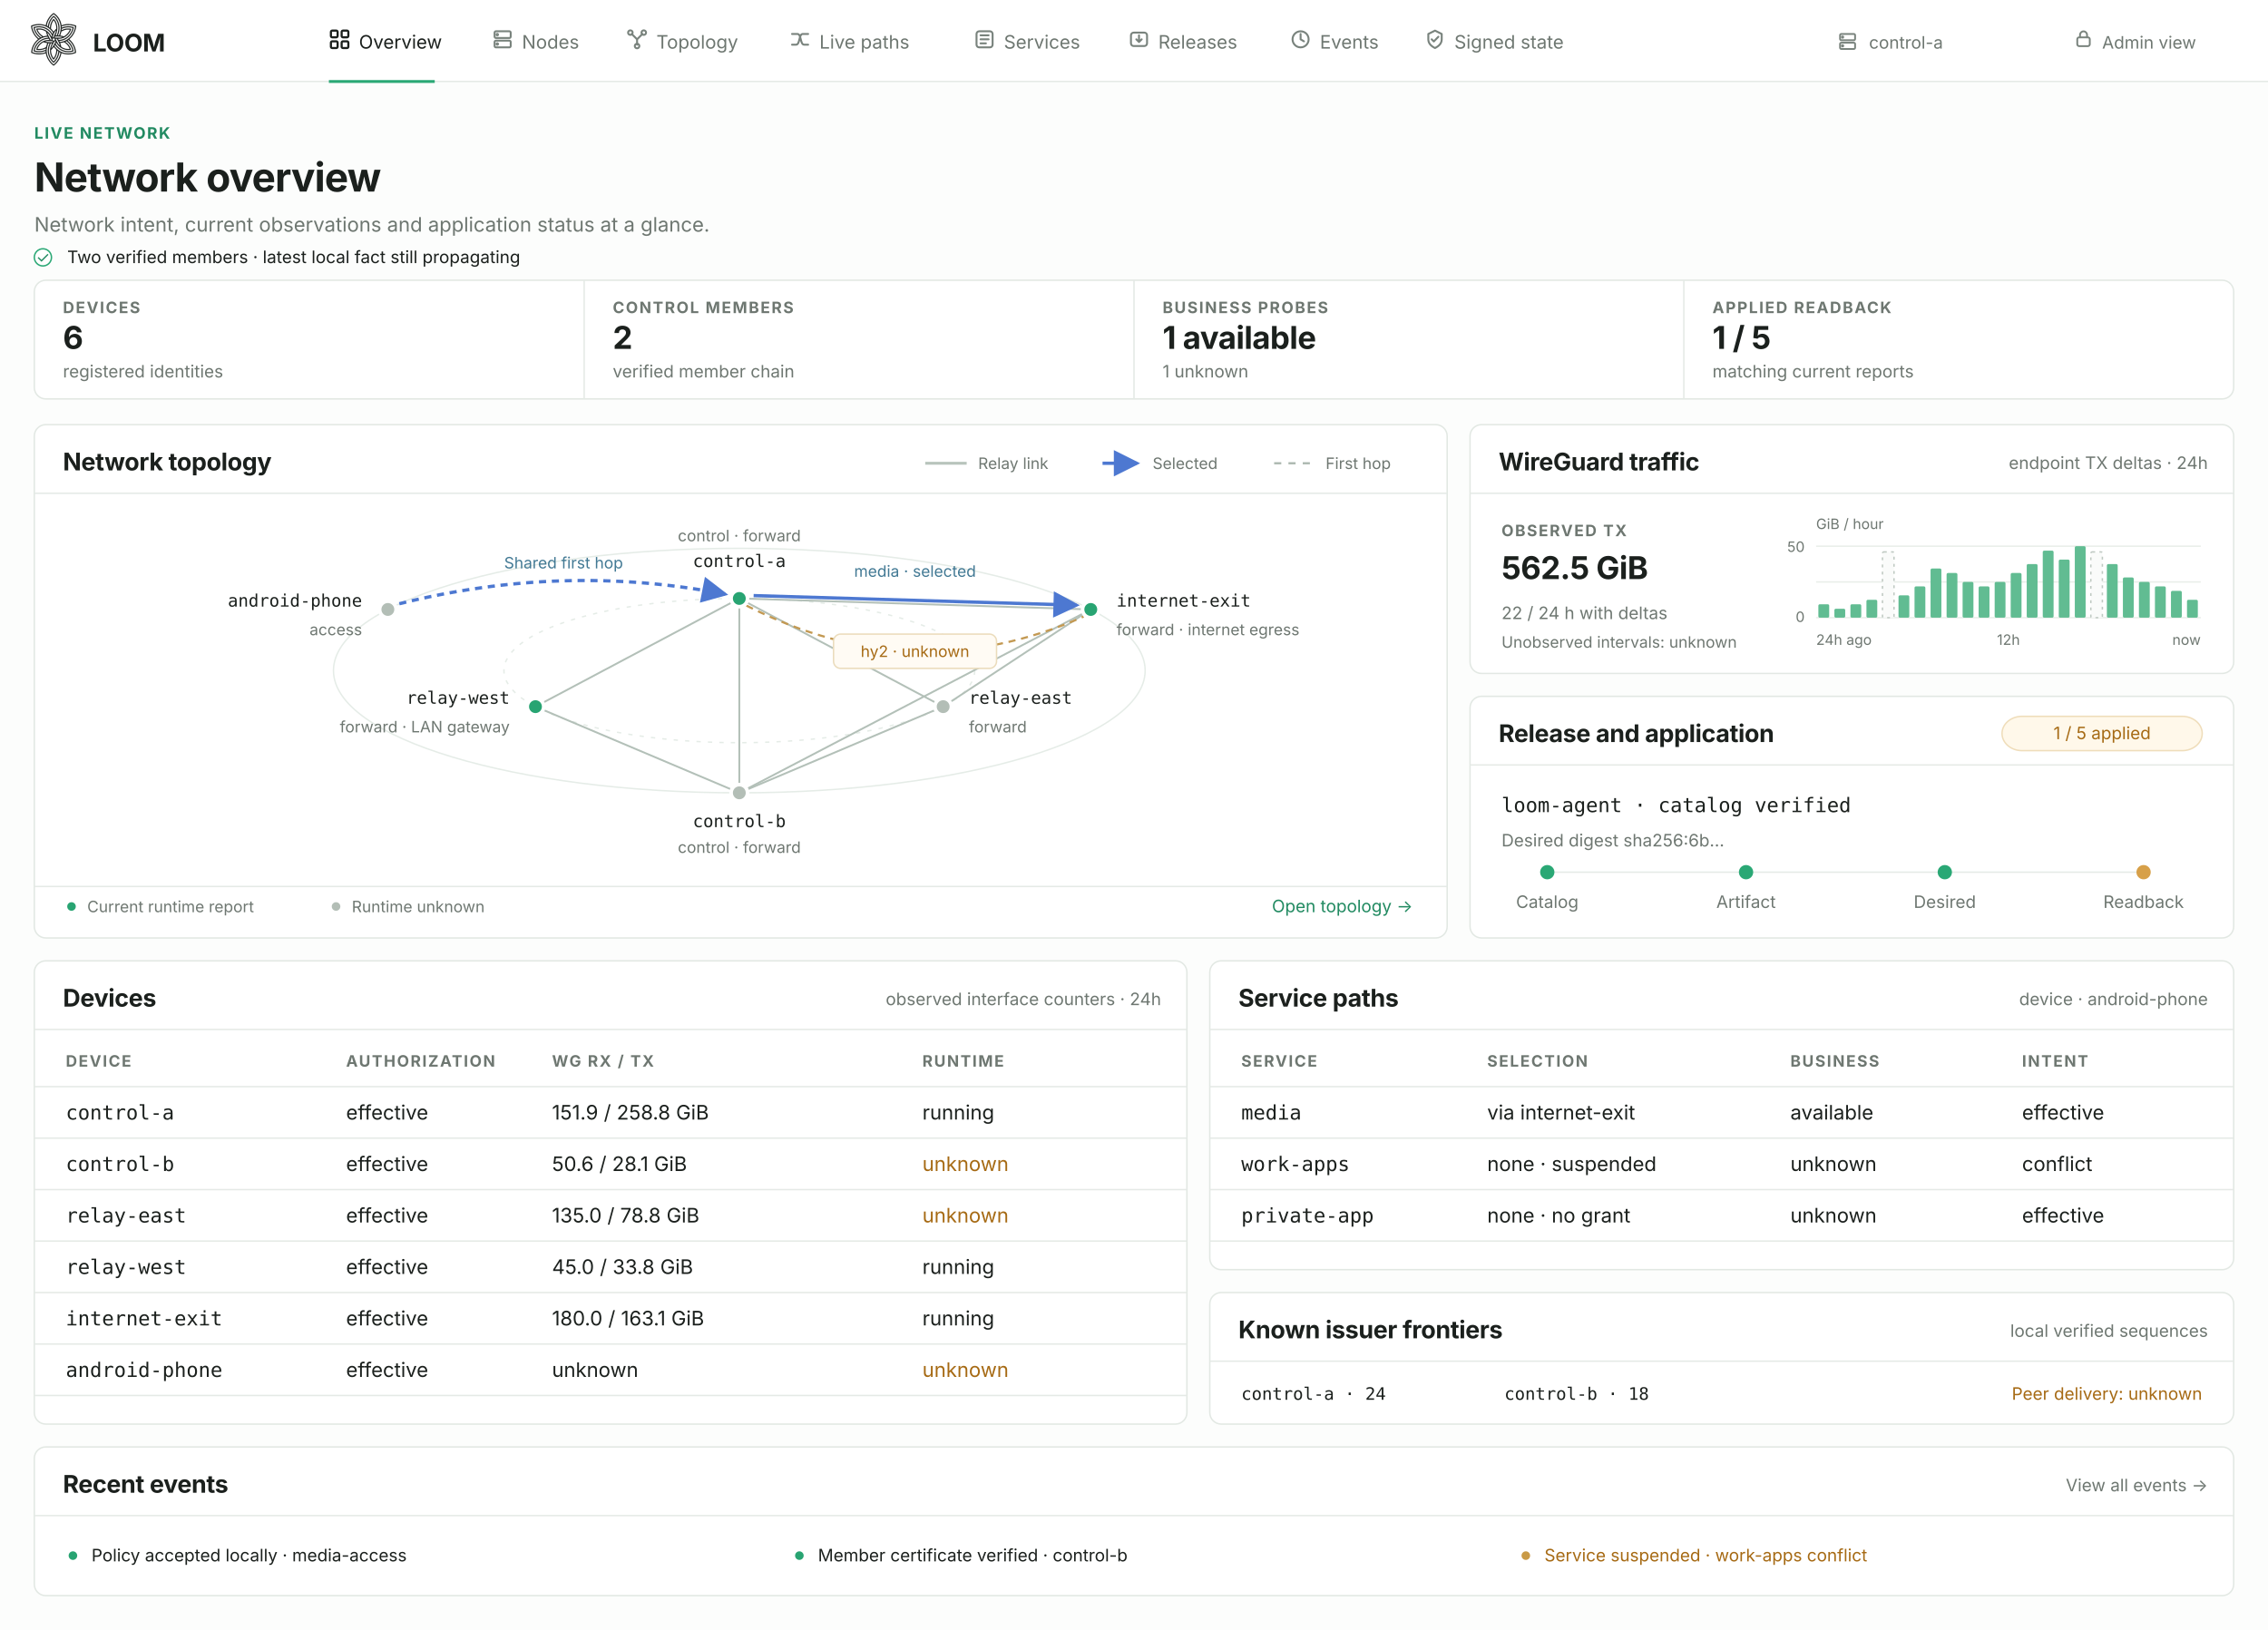
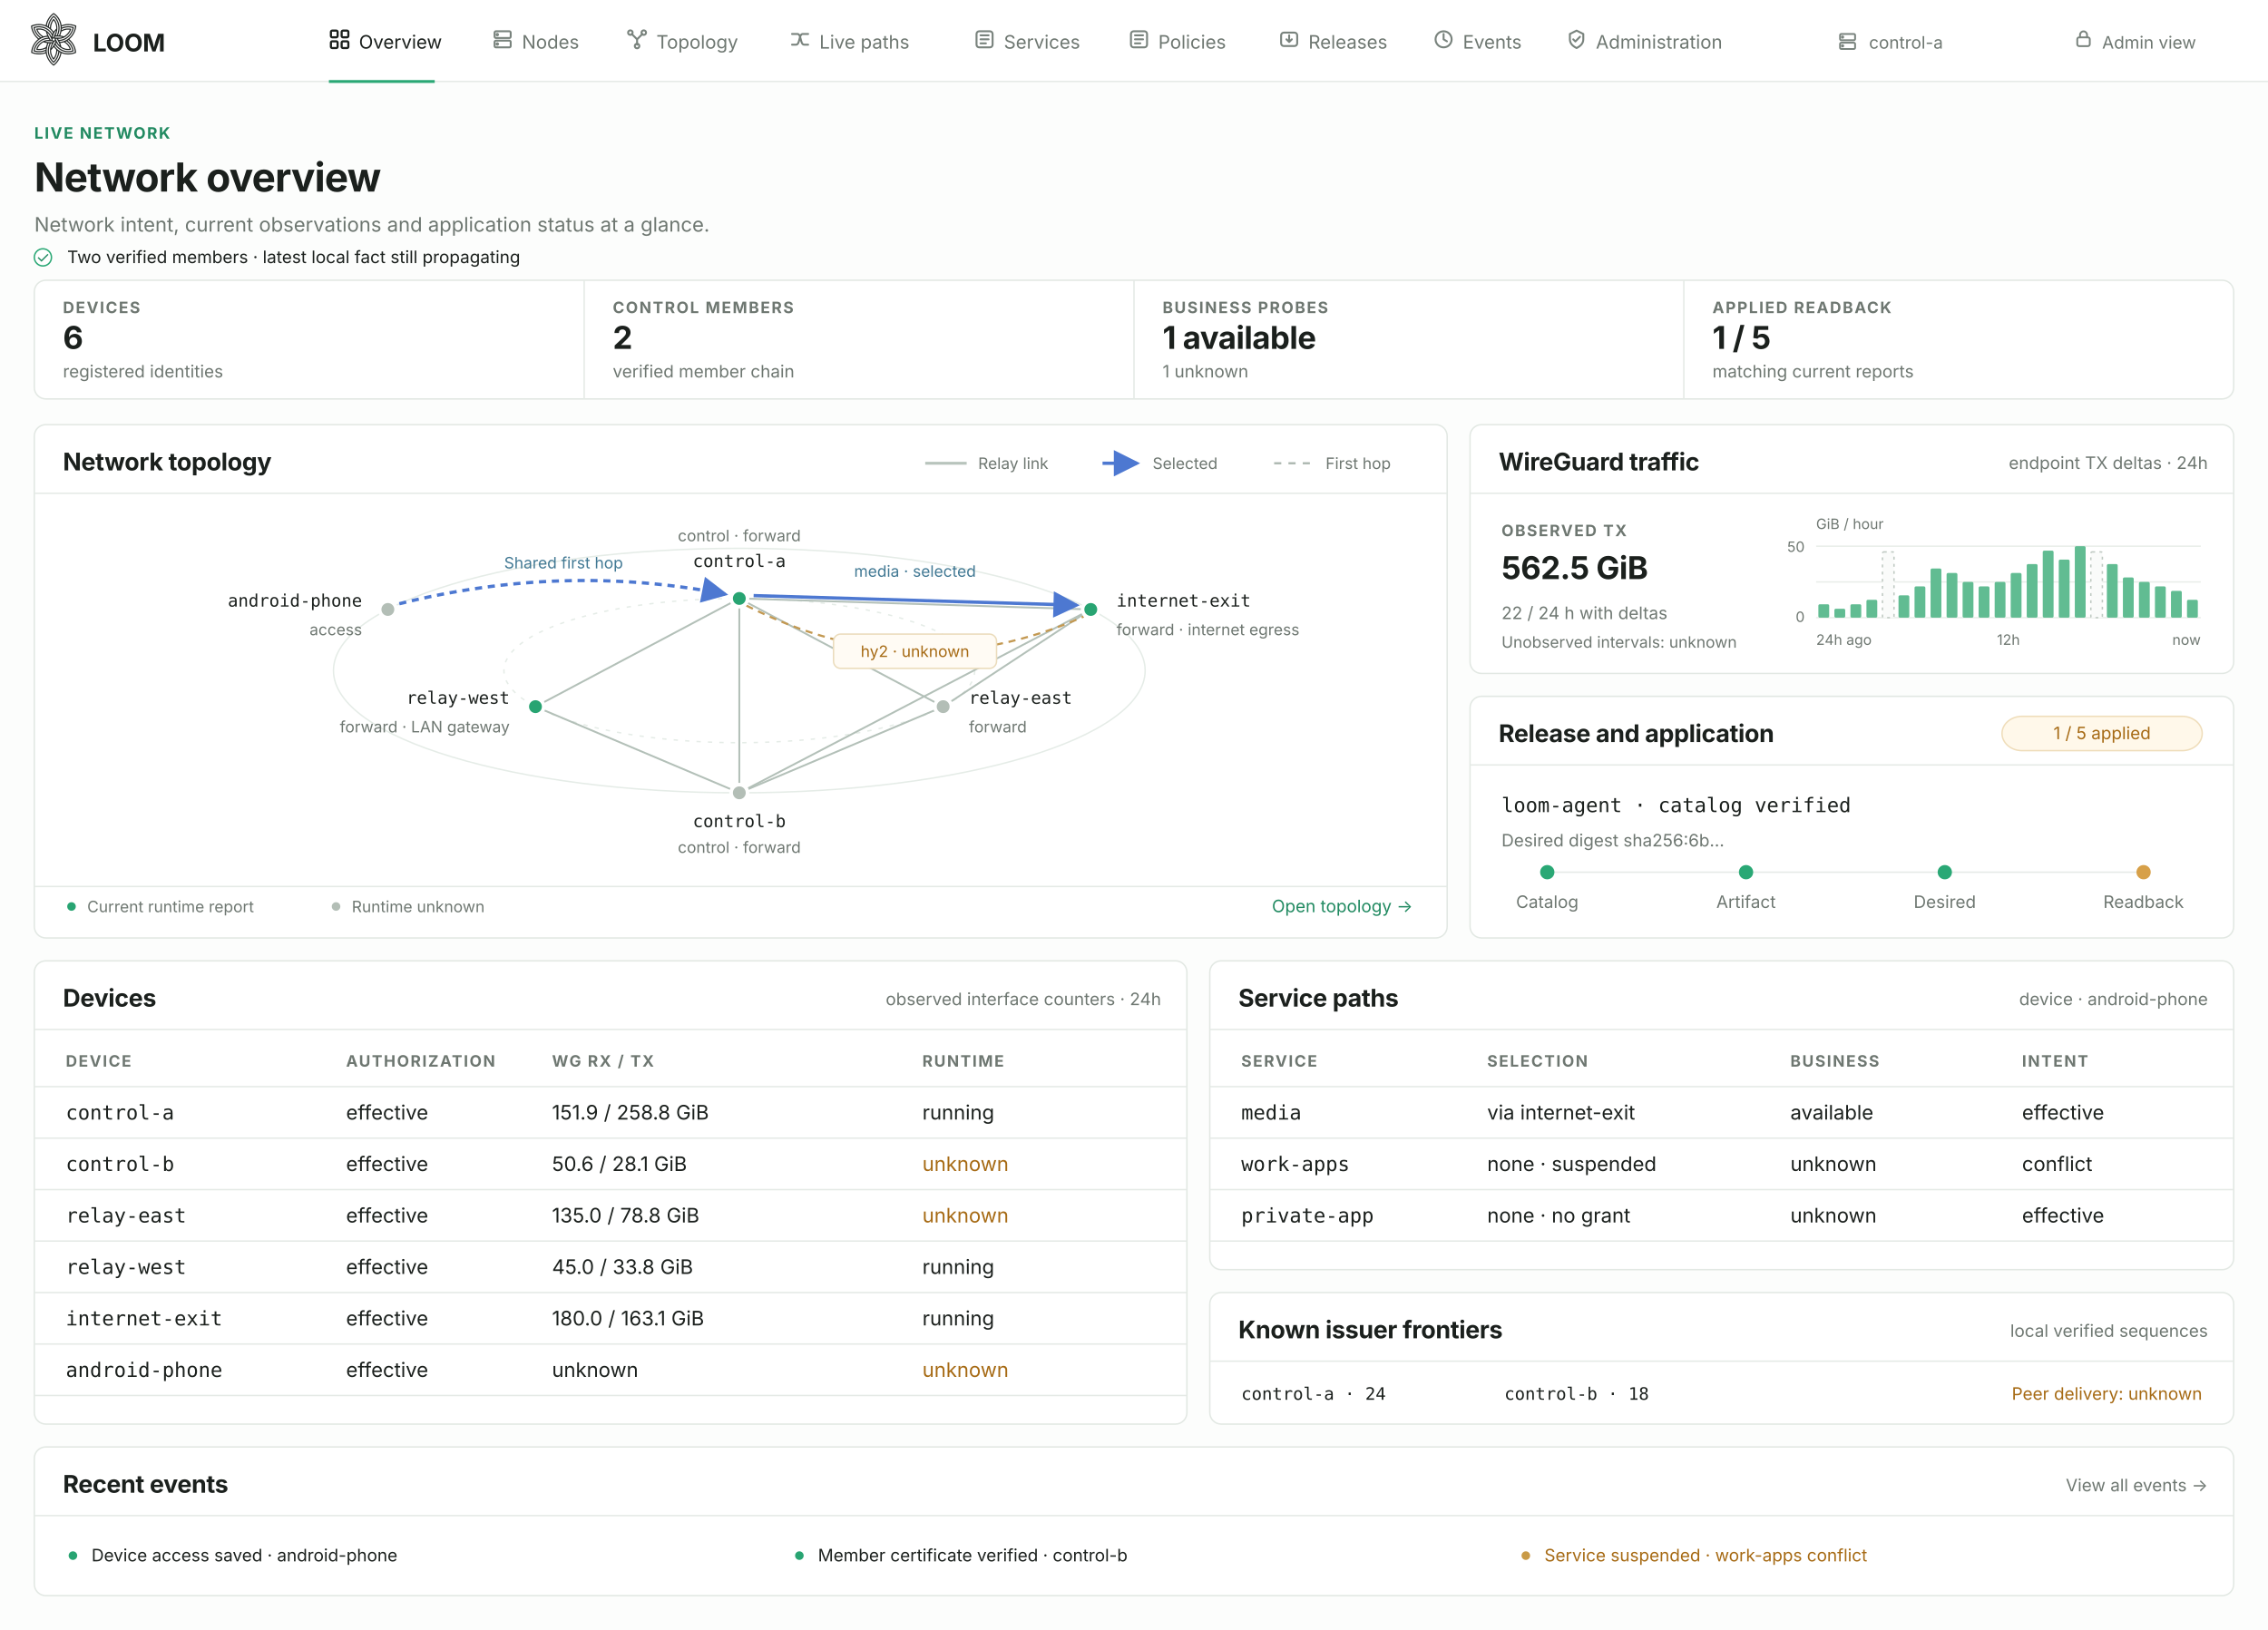
<svg xmlns="http://www.w3.org/2000/svg" width="1586" height="1140" viewBox="0 0 1586 1140" role="img" aria-labelledby="svg-title svg-desc">
  <defs>
    <marker id="route-arrow" markerWidth="8" markerHeight="8" refX="7" refY="4" orient="auto" markerUnits="strokeWidth">
      <path d="M0 0L8 4L0 8Z" fill="#4D78D1" />
    </marker>
    <symbol id="icon-grid" viewBox="0 0 16 16">
      <rect x="1.5" y="1.5" width="5" height="5" rx="1" />
      <rect x="9.5" y="1.5" width="5" height="5" rx="1" />
      <rect x="1.5" y="9.5" width="5" height="5" rx="1" />
      <rect x="9.5" y="9.5" width="5" height="5" rx="1" />
    </symbol>
    <symbol id="icon-node" viewBox="0 0 16 16">
      <rect x="2" y="2" width="12" height="5" rx="1" />
      <rect x="2" y="9" width="12" height="5" rx="1" />
      <circle cx="4" cy="4.5" r=".6" />
      <circle cx="4" cy="11.5" r=".6" />
    </symbol>
    <symbol id="icon-topology" viewBox="0 0 16 16">
      <path d="M4 4l4 4 4-4M8 8v4" />
      <circle cx="3" cy="3" r="1.7" />
      <circle cx="13" cy="3" r="1.7" />
      <circle cx="8" cy="13" r="1.7" />
    </symbol>
    <symbol id="icon-path" viewBox="0 0 16 16">
      <path d="M2 4h4c3 0 2 8 5 8h3M2 12h3c3 0 2-8 5-8h4" />
    </symbol>
    <symbol id="icon-service" viewBox="0 0 16 16">
      <rect x="2" y="2" width="12" height="12" rx="2" />
      <path d="M5 5h6M5 8h6M5 11h4" />
    </symbol>
    <symbol id="icon-release" viewBox="0 0 16 16">
      <rect x="2" y="3" width="12" height="10" rx="2" />
      <path d="M8 5v5m-2-2 2 2 2-2" />
    </symbol>
    <symbol id="icon-events" viewBox="0 0 16 16">
      <circle cx="8" cy="8" r="6" />
      <path d="M8 4v4l2.5 1.5" />
    </symbol>
    <symbol id="icon-signed" viewBox="0 0 16 16">
      <path d="M8 1.5 13 4v4c0 3-2 5-5 6.5C5 13 3 11 3 8V4Z" />
      <path d="m5.5 8 1.6 1.6 3.4-3.5" />
    </symbol>
    <symbol id="icon-lock" viewBox="0 0 16 16">
      <rect x="3" y="7" width="10" height="7" rx="1.5" />
      <path d="M5.2 7V5a2.8 2.8 0 0 1 5.6 0v2" />
    </symbol>
    <symbol id="icon-search" viewBox="0 0 16 16">
      <circle cx="7" cy="7" r="4.5" />
      <path d="m10.5 10.5 3 3" />
    </symbol>
    <symbol id="icon-terminal" viewBox="0 0 16 16">
      <rect x="1.5" y="2" width="13" height="12" rx="2" />
      <path d="m4 5 3 3-3 3m5 0h3" />
    </symbol>
    <symbol id="icon-code" viewBox="0 0 16 16">
      <path d="m5.5 3-4 5 4 5m5-10 4 5-4 5M9.5 2l-3 12" />
    </symbol>
    <symbol id="icon-qr" viewBox="0 0 16 16">
      <path d="M2 2h4v4H2zm8 0h4v4h-4zM2 10h4v4H2zm8 0v2m3-2v4m-3 0h2" />
    </symbol>
    <symbol id="icon-phone" viewBox="0 0 16 16">
      <rect x="4" y="1" width="8" height="14" rx="2" />
      <path d="M7 3h2M7 13h2" />
    </symbol>
    <symbol id="icon-globe" viewBox="0 0 16 16">
      <circle cx="8" cy="8" r="6" />
      <ellipse cx="8" cy="8" rx="2.5" ry="6" />
      <path d="M2 8h12" />
    </symbol>
    <symbol id="icon-expand" viewBox="0 0 16 16">
      <path d="M6 2H2v4m8-4h4v4M2 10v4h4m8-4v4h-4" />
    </symbol>
    <symbol id="icon-chevron" viewBox="0 0 16 16">
      <path d="m4 6 4 4 4-4" />
    </symbol>
    <symbol id="icon-filter" viewBox="0 0 16 16">
      <path d="M2 4h12M4 8h8m-6 4h4" />
    </symbol>
    <style>
    .ui { font-family: Inter, "Atkinson Hyperlegible Next", ui-sans-serif, system-ui, -apple-system, "Segoe UI", sans-serif; fill:#1B201D }
    .mono { font-family: "Intel One Mono", "SFMono-Regular", Consolas, monospace }
    .title { font-size:28px; font-weight:700; letter-spacing:-.5px }
    .section { font-size:17px; font-weight:650; letter-spacing:-.2px }
    .metric { font-size:22px; font-weight:650; letter-spacing:-.3px }
    .body { font-size:14px }
    .small { font-size:12px }
    .tiny { font-size:11px }
    .micro { font-size:10px }
    .eyebrow { font-size:11px; font-weight:700; letter-spacing:1px }
    .muted { fill:#6E7771 }
    .faint { fill:#929B95 }
    .green { fill:#218A61 }
    .amber { fill:#A66A14 }
    .red { fill:#B74E4E }
    .blue { fill:#427994 }
    .white { fill:#FFFFFF }
    .nav { font-size:13px }
    .nav-icon { fill:none; stroke:#79837D; stroke-width:1.45; stroke-linecap:round; stroke-linejoin:round }
    .nav-active { fill:none; stroke:#1B201D; stroke-width:1.6; stroke-linecap:round; stroke-linejoin:round }
    .rule { stroke:#E5EAE6; stroke-width:1 }
    .dash { stroke:#ABB7AF; stroke-width:1.5; stroke-dasharray:5 5; fill:none }
    .link { stroke:#B8C4BC; stroke-width:2; fill:none }
    .selected { stroke:#4D78D1; stroke-width:2.3; fill:none; marker-end:url(#route-arrow) }
</style>
  </defs>
  <rect width="1586" height="1140" fill="#FCFDFC" />
  <rect x="0" y="0" width="1586" height="58" fill="#FFFFFF" />
  <line class="rule" x1="0" y1="57" x2="1586" y2="57" />
  <svg x="18" y="8" width="39" height="39" viewBox="127 112 1000 1000">
    <g transform="translate(0,1254) scale(1,-1)">
      <path d="M616 1108 c-67 -49 -118 -133 -129 -209 0 -6 0 -6 -14 -1 -75 27 -166 24 -239 -6 -13 -5 -14 -7 -11 -29 12 -80 53 -155 115 -211 l9 -8 -6 -5 c-61 -53 -100 -121 -114 -200 -5 -31 -5 -38 4 -42 57 -26 138 -34 203 -20 13 2 22 5 39 10 14 5 14 5 15 -2 9 -70 60 -155 121 -204 17 -15 18 -15 34 -2 47 37 87 93 107 151 7 20 16 52 16 60 0 4 1 4 12 0 72 -28 158 -27 236 3 17 6 17 7 15 27 -8 79 -49 159 -111 215 l-9 9 10 9 c61 53 105 139 114 219 2 15 1 16 -28 26 -75 25 -156 25 -227 -2 -4 -1 -8 -2 -8 -2 -1 0 -2 7 -3 15 -15 81 -60 152 -126 198 -12 9 -14 9 -25 1z M639 1084 c105 -82 142 -225 92 -356 -7 -18 -7 -17 -16 -17 -4 0 -8 1 -8 1 -1 1 1 7 4 15 32 78 30 170 -5 243 -16 35 -40 66 -68 88 -9 8 -11 8 -20 0 -47 -39 -82 -103 -93 -169 -1 -7 -2 -12 -2 -13 -1 0 -17 8 -17 9 -1 1 4 27 7 40 13 44 37 89 68 124 15 16 44 43 47 43 0 0 5 -3 11 -8z M638 1031 c77 -72 98 -200 50 -307 -3 -8 -5 -11 -7 -12 -2 -1 -17 -1 -18 0 -1 0 2 6 5 12 44 94 31 213 -31 278 -10 11 -12 10 -29 -12 -26 -36 -44 -83 -47 -128 0 -6 -1 -11 -1 -11 -1 0 -6 4 -16 11 -4 3 2 39 12 67 13 41 41 84 68 108 4 4 3 4 14 -6z M635 973 c24 -33 37 -74 40 -124 l0 -15 -10 -10 c-11 -11 -23 -25 -32 -38 -6 -8 -5 -9 -13 3 -9 13 -19 24 -30 36 l-10 10 0 13 c3 48 18 94 42 128 6 7 6 7 13 -3z M413 893 c79 -13 148 -56 193 -118 12 -17 11 -15 6 -26 -3 -6 -5 -10 -5 -10 0 0 -4 6 -9 13 -66 103 -190 147 -314 114 -20 -6 -21 -6 -14 -34 15 -60 54 -120 102 -158 9 -8 9 -7 0 -12 -9 -6 -8 -6 -18 2 -57 48 -97 120 -110 196 -2 14 -3 13 7 16 22 9 53 16 85 19 13 2 61 0 77 -2z M923 895 c30 -3 83 -16 89 -22 2 -2 -7 -43 -14 -64 -34 -100 -109 -176 -200 -203 -23 -7 -59 -13 -61 -11 -2 2 -8 16 -8 16 0 1 7 2 16 2 74 9 136 45 185 108 27 35 49 81 57 120 4 17 3 19 -13 24 -62 19 -135 15 -193 -9 -9 -4 -9 -5 -9 7 l0 10 9 3 c25 10 56 17 83 19 9 1 50 1 59 0z M400 854 c70 -9 134 -47 176 -104 7 -11 21 -34 21 -36 0 -2 -6 -24 -7 -25 0 -1 -4 5 -8 13 -38 76 -106 124 -190 134 -14 2 -49 1 -62 -1 -16 -3 -18 -5 -12 -21 14 -42 48 -88 87 -117 7 -5 13 -10 13 -10 0 -1 -17 -9 -18 -9 -5 0 -42 35 -56 52 -24 29 -46 72 -54 105 -3 11 -3 10 11 14 30 8 67 10 99 5z M926 854 c13 -1 39 -7 40 -9 2 -2 -8 -34 -17 -55 -43 -93 -125 -152 -220 -158 l-11 0 -6 9 c-3 5 -5 9 -5 9 0 1 8 1 18 1 56 0 107 23 153 69 29 29 59 79 63 104 1 10 -11 13 -53 12 -42 0 -71 -6 -107 -24 -12 -6 -11 -6 -10 5 1 4 1 9 1 10 0 3 1 3 13 8 45 19 93 26 141 19z M391 816 c30 -3 68 -16 91 -32 l6 -3 4 -15 c4 -16 10 -34 16 -47 4 -11 4 -11 -3 -11 -12 -2 -37 -6 -48 -9 -16 -4 -14 -4 -26 4 -38 25 -67 57 -86 96 -7 15 -7 16 0 17 10 1 36 1 46 0z M914 816 c3 -2 2 -5 -4 -18 -19 -39 -53 -75 -89 -97 l-8 -5 -11 3 c-15 4 -33 8 -45 9 -6 1 -11 2 -11 2 -1 0 1 7 4 14 6 17 12 36 15 48 l1 9 9 5 c27 15 55 25 85 30 10 1 51 1 54 0z M669 789 c-4 -19 -7 -27 -14 -39 -10 -18 -20 -39 -29 -64 -1 -4 -2 -5 -10 -9 -9 -5 -9 -5 -5 11 10 40 28 75 51 103 10 12 10 12 7 -2z M529 746 c14 -16 17 -20 25 -37 8 -17 22 -42 30 -54 5 -9 6 -24 1 -26 -7 -2 -13 5 -35 46 -15 28 -35 75 -35 83 0 2 7 -4 14 -12z M721 691 c25 -1 43 -3 61 -8 4 0 2 -2 -8 -5 -19 -6 -28 -7 -48 -6 -12 1 -29 1 -46 1 -36 -1 -37 -1 -33 11 2 7 1 6 24 7 12 0 23 1 26 1 2 0 13 0 24 -1z M525 681 c5 -10 5 -10 -7 -10 -120 -9 -223 -101 -248 -221 -4 -22 -4 -23 11 -28 61 -19 132 -16 192 7 5 2 9 3 10 3 0 0 0 -5 0 -10 l1 -9 -9 -4 c-62 -24 -145 -25 -216 -1 -17 5 -16 4 -14 15 15 104 74 190 160 235 34 17 63 25 108 30 8 1 7 2 12 -7z M638 655 l9 -4 0 -10 c1 -13 2 -12 -10 -19 l-9 -6 -10 6 -9 6 -1 11 0 11 9 5 c12 6 11 6 21 0z M683 651 c0 -1 6 -10 12 -21 18 -30 29 -54 39 -82 6 -19 6 -19 -4 -9 -16 16 -22 25 -30 42 -7 14 -25 48 -30 54 -2 3 -3 15 -1 16 1 2 13 1 14 0z M546 642 c3 -5 5 -9 5 -9 0 -1 -7 -1 -16 -1 -94 0 -185 -66 -216 -155 -7 -22 -6 -23 23 -27 44 -5 89 3 131 21 7 3 13 6 13 6 0 -1 -1 -5 -1 -11 l-1 -11 -11 -5 c-53 -22 -115 -26 -174 -12 -11 3 -10 3 -9 10 8 39 30 82 58 115 44 53 119 88 184 88 l9 0 5 -9z M902 622 c45 -39 79 -92 96 -151 5 -19 10 -43 10 -51 l1 -7 -14 -5 c-89 -30 -180 -22 -253 22 -40 25 -68 49 -93 83 l-7 10 4 7 c7 13 6 12 12 3 73 -104 198 -148 317 -110 12 4 13 4 8 27 -9 42 -31 88 -59 123 -8 10 -33 35 -42 41 -6 5 -6 5 2 11 9 6 8 6 18 -3z M542 610 c10 -1 27 -1 38 -1 l20 0 8 -5 c4 -2 8 -4 8 -5 0 0 -1 -2 -2 -4 l-1 -4 -43 0 c-45 1 -55 2 -81 7 -8 1 -14 3 -15 3 0 1 15 6 27 8 15 3 15 3 20 2 2 0 11 0 21 -1z M661 609 c5 -9 -53 -107 -73 -125 -3 -3 -3 0 1 14 4 17 8 26 14 37 12 18 31 52 34 60 1 2 4 5 11 10 11 7 11 7 13 4z M863 604 c48 -36 83 -90 98 -148 2 -7 3 -14 3 -14 -1 -1 -5 -3 -11 -4 -90 -23 -180 3 -247 69 -17 18 -42 51 -42 56 0 2 9 20 10 20 0 0 3 -4 5 -8 36 -66 102 -112 177 -124 12 -2 51 -2 64 0 19 4 21 5 17 17 -15 50 -55 103 -97 128 -1 1 -2 2 -2 2 0 1 17 10 19 10 0 0 3 -2 6 -4z M458 585 c12 -4 37 -9 48 -11 8 0 7 0 3 -10 -5 -13 -13 -36 -16 -49 -3 -13 -2 -12 -19 -21 -38 -19 -72 -26 -112 -25 -22 1 -23 1 -23 5 3 13 23 45 41 67 16 18 58 49 64 48 1 -1 7 -2 14 -4z M824 583 c35 -22 63 -53 81 -89 6 -12 11 -22 10 -23 -4 -3 -47 -2 -68 2 -26 5 -69 24 -82 35 0 1 -2 8 -4 17 -2 9 -6 23 -10 32 -6 19 -6 18 1 19 14 1 57 11 59 13 1 1 4 0 13 -6z M553 570 c1 -1 1 -2 -2 -7 -11 -21 -21 -55 -26 -82 -15 -86 17 -180 82 -245 20 -20 19 -20 40 0 44 45 71 101 82 165 1 6 2 11 2 11 0 1 4 -1 9 -4 l8 -4 0 -5 c-11 -74 -51 -146 -110 -198 -12 -10 -10 -10 -21 -1 -77 65 -122 167 -113 259 3 34 14 74 26 103 l4 9 9 0 c5 0 9 0 10 -1z M597 570 c0 -1 -4 -9 -8 -18 -43 -88 -35 -184 20 -258 15 -20 17 -21 27 -10 30 33 52 90 57 145 0 11 0 11 10 3 10 -7 9 -6 7 -19 -7 -62 -34 -117 -76 -161 l-7 -7 -8 8 c-51 50 -82 131 -77 200 3 35 12 70 28 103 l7 14 10 0 c5 0 10 0 10 0z M639 493 c5 -6 14 -17 22 -24 l13 -14 0 -8 c0 -44 -14 -93 -38 -130 -9 -14 -9 -14 -13 -8 -26 35 -42 84 -42 127 l0 11 12 12 c11 12 22 25 31 38 3 4 6 7 6 7 0 0 4 -5 9 -11z" fill="#252927" fill-rule="evenodd" clip-rule="evenodd" />
    </g>
  </svg>
  <text class="ui section" x="65" y="36" text-anchor="start">LOOM</text>
  <use href="#icon-grid" x="230" y="20" width="15" height="15" class="nav-active" />
  <text class="ui nav" x="251" y="34" text-anchor="start">Overview</text>
  <line x1="230" y1="57" x2="304" y2="57" stroke="#2AA875" stroke-width="2" />
  <use href="#icon-node" x="344" y="20" width="15" height="15" class="nav-icon" />
  <text class="ui nav muted" x="365" y="34" text-anchor="start">Nodes</text>
  <use href="#icon-topology" x="438" y="20" width="15" height="15" class="nav-icon" />
  <text class="ui nav muted" x="459" y="34" text-anchor="start">Topology</text>
  <use href="#icon-path" x="552" y="20" width="15" height="15" class="nav-icon" />
  <text class="ui nav muted" x="573" y="34" text-anchor="start">Live paths</text>
  <use href="#icon-service" x="681" y="20" width="15" height="15" class="nav-icon" />
  <text class="ui nav muted" x="702" y="34" text-anchor="start">Services</text>
-   <use href="#icon-release" x="789" y="20" width="15" height="15" class="nav-icon" />
-   <text class="ui nav muted" x="810" y="34" text-anchor="start">Releases</text>
-   <use href="#icon-events" x="902" y="20" width="15" height="15" class="nav-icon" />
-   <text class="ui nav muted" x="923" y="34" text-anchor="start">Events</text>
-   <use href="#icon-signed" x="996" y="20" width="15" height="15" class="nav-icon" />
-   <text class="ui nav muted" x="1017" y="34" text-anchor="start">Signed state</text>
+   <use href="#icon-service" x="789" y="20" width="15" height="15" class="nav-icon" />
+   <text class="ui nav muted" x="810" y="34" text-anchor="start">Policies</text>
+   <use href="#icon-release" x="894" y="20" width="15" height="15" class="nav-icon" />
+   <text class="ui nav muted" x="915" y="34" text-anchor="start">Releases</text>
+   <use href="#icon-events" x="1002" y="20" width="15" height="15" class="nav-icon" />
+   <text class="ui nav muted" x="1023" y="34" text-anchor="start">Events</text>
+   <a href="09-administration.svg" data-ui="administration-entry">
+     <use href="#icon-signed" x="1095" y="20" width="15" height="15" class="nav-icon" />
+     <text class="ui nav muted" x="1116" y="34" text-anchor="start">Administration</text>
+   </a>
  <use href="#icon-node" x="1285" y="22" width="14" height="14" class="nav-icon" />
  <text class="ui small muted" x="1307" y="34" text-anchor="start">control-a</text>
  <use href="#icon-lock" x="1450" y="20" width="14" height="14" class="nav-icon" />
  <text class="ui small muted" x="1470" y="34" text-anchor="start">Admin view</text>
  <text class="ui eyebrow green" x="24" y="97" text-anchor="start">LIVE NETWORK</text>
  <text class="ui title" x="24" y="134" text-anchor="start">Network overview</text>
  <text class="ui body muted" x="24" y="162" text-anchor="start">Network intent, current observations and application status at a glance.</text>
  <circle cx="30" cy="180" r="6" fill="#FFFFFF" stroke="#2AA875" />
  <text class="ui tiny green" x="30" y="184" text-anchor="middle">✓</text>
  <text class="ui small" x="47" y="184" text-anchor="start">Two verified members · latest local fact still propagating</text>
  <rect data-ui="panel" x="24" y="196" width="1538" height="83" rx="8" fill="#FFFFFF" stroke="#E2E8E3" />
  <text class="ui eyebrow muted" x="44.0" y="219" text-anchor="start">DEVICES</text>
  <text class="ui metric" x="44.0" y="244" text-anchor="start">6</text>
  <text class="ui small muted" x="44.0" y="264" text-anchor="start">registered identities</text>
  <text class="ui eyebrow muted" x="428.5" y="219" text-anchor="start">CONTROL MEMBERS</text>
  <text class="ui metric" x="428.5" y="244" text-anchor="start">2</text>
  <text class="ui small muted" x="428.5" y="264" text-anchor="start">verified member chain</text>
  <line data-ui="panel-column" class="rule" x1="408.5" y1="196" x2="408.5" y2="279" />
  <text class="ui eyebrow muted" x="813.0" y="219" text-anchor="start">BUSINESS PROBES</text>
  <text class="ui metric" x="813.0" y="244" text-anchor="start">1 available</text>
  <text class="ui small muted" x="813.0" y="264" text-anchor="start">1 unknown</text>
  <line data-ui="panel-column" class="rule" x1="793.0" y1="196" x2="793.0" y2="279" />
  <text class="ui eyebrow muted" x="1197.5" y="219" text-anchor="start">APPLIED READBACK</text>
  <text class="ui metric" x="1197.5" y="244" text-anchor="start">1 / 5</text>
  <text class="ui small muted" x="1197.5" y="264" text-anchor="start">matching current reports</text>
  <line data-ui="panel-column" class="rule" x1="1177.5" y1="196" x2="1177.5" y2="279" />
  <rect data-ui="panel" x="24" y="297" width="988" height="359" rx="8" fill="#FFFFFF" stroke="#E2E8E3" />
  <text class="ui section" x="44" y="329" text-anchor="start">Network topology</text>
  <line data-ui="panel-header" class="rule" x1="24" y1="345" x2="1012" y2="345" />
  <line class="link" x1="647" y1="324" x2="676" y2="324" />
  <text class="ui tiny muted" x="684" y="328" text-anchor="start">Relay link</text>
  <path d="M771 324h24" class="selected" />
  <text class="ui tiny muted" x="806" y="328" text-anchor="start">Selected</text>
  <path d="M891 324h25" class="dash" />
  <text class="ui tiny muted" x="927" y="328" text-anchor="start">First hop</text>
  <ellipse data-ui="topology-ring" cx="517.0" cy="469.0" rx="283.8" ry="85.5" fill="none" stroke="#E5ECE7" />
  <ellipse data-ui="topology-ring" cx="517.0" cy="469.0" rx="164.604" ry="50.445" fill="none" stroke="#E5ECE7" stroke-dasharray="3 5" />
  <line x1="517.0" y1="418.555" x2="762.771" y2="426.25" stroke="#B3C0B8" stroke-width="1.3" />
  <line x1="517.0" y1="418.555" x2="659.547" y2="494.223" stroke="#B3C0B8" stroke-width="1.3" />
  <line x1="517.0" y1="418.555" x2="374.453" y2="494.223" stroke="#B3C0B8" stroke-width="1.3" />
  <line x1="517.0" y1="418.555" x2="517.0" y2="554.5" stroke="#B3C0B8" stroke-width="1.3" />
  <line x1="762.771" y1="426.25" x2="659.547" y2="494.223" stroke="#B3C0B8" stroke-width="1.3" />
  <line x1="762.771" y1="426.25" x2="517.0" y2="554.5" stroke="#B3C0B8" stroke-width="1.3" />
  <line x1="374.453" y1="494.223" x2="517.0" y2="554.5" stroke="#B3C0B8" stroke-width="1.3" />
  <line x1="659.547" y1="494.223" x2="517.0" y2="554.5" stroke="#B3C0B8" stroke-width="1.3" />
  <path d="M522.0 423.555 Q639.885 483.555 757.771 431.25" fill="none" stroke="#C39952" stroke-width="1.5" stroke-dasharray="5 4" />
  <path d="M279.229 422.25 Q394.115 393.555 507.0 415.555" class="selected" stroke-dasharray="5 4" />
  <path d="M527.0 416.555 L752.771 423.25" class="selected" />
  <text class="ui tiny blue" x="394.115" y="397.555" text-anchor="middle">Shared first hop</text>
  <text class="ui tiny blue" x="639.885" y="403.403" text-anchor="middle">media · selected</text>
  <rect x="582.885" y="443.479" width="114" height="24" rx="5" fill="#FFFBF4" stroke="#EBDCBC" />
  <text class="ui tiny amber" x="639.885" y="459.479" text-anchor="middle">hy2 · unknown</text>
  <circle cx="517.0" cy="418.555" r="7" fill="#FFFFFF" stroke="none" />
  <circle cx="517.0" cy="418.555" r="4.5" fill="#28A472" stroke="none" />
  <text class="ui small mono" x="517.0" y="396.555" text-anchor="middle">control-a</text>
  <text class="ui tiny muted" x="517.0" y="378.555" text-anchor="middle">control · forward</text>
  <circle cx="271.229" cy="426.25" r="7" fill="#FFFFFF" stroke="none" />
  <circle cx="271.229" cy="426.25" r="4.5" fill="#B3BEB6" stroke="none" />
  <text class="ui small mono" x="253.229" y="424.25" text-anchor="end">android-phone</text>
  <text class="ui tiny muted" x="253.229" y="444.25" text-anchor="end">access</text>
  <circle cx="762.771" cy="426.25" r="7" fill="#FFFFFF" stroke="none" />
  <circle cx="762.771" cy="426.25" r="4.5" fill="#28A472" stroke="none" />
  <text class="ui small mono" x="780.771" y="424.25" text-anchor="start">internet-exit</text>
  <text class="ui tiny muted" x="780.771" y="444.25" text-anchor="start">forward · internet egress</text>
  <circle cx="374.453" cy="494.223" r="7" fill="#FFFFFF" stroke="none" />
  <circle cx="374.453" cy="494.223" r="4.5" fill="#28A472" stroke="none" />
  <text class="ui small mono" x="356.453" y="492.223" text-anchor="end">relay-west</text>
  <text class="ui tiny muted" x="356.453" y="512.223" text-anchor="end">forward · LAN gateway</text>
  <circle cx="659.547" cy="494.223" r="7" fill="#FFFFFF" stroke="none" />
  <circle cx="659.547" cy="494.223" r="4.5" fill="#B3BEB6" stroke="none" />
  <text class="ui small mono" x="677.547" y="492.223" text-anchor="start">relay-east</text>
  <text class="ui tiny muted" x="677.547" y="512.223" text-anchor="start">forward</text>
  <circle cx="517.0" cy="554.5" r="7" fill="#FFFFFF" stroke="none" />
  <circle cx="517.0" cy="554.5" r="4.5" fill="#B3BEB6" stroke="none" />
  <text class="ui small mono" x="517.0" y="578.5" text-anchor="middle">control-b</text>
  <text class="ui tiny muted" x="517.0" y="596.5" text-anchor="middle">control · forward</text>
  <line data-ui="panel-section" class="rule" x1="24" y1="620" x2="1012" y2="620" />
  <circle cx="50" cy="634" r="3" fill="#28A472" stroke="none" />
  <text class="ui tiny muted" x="61" y="638" text-anchor="start">Current runtime report</text>
  <circle cx="235" cy="634" r="3" fill="#B3BEB6" stroke="none" />
  <text class="ui tiny muted" x="246" y="638" text-anchor="start">Runtime unknown</text>
  <text class="ui small green" x="988" y="638" text-anchor="end">Open topology →</text>
  <rect data-ui="panel" x="1028" y="297" width="534" height="174" rx="8" fill="#FFFFFF" stroke="#E2E8E3" />
  <text class="ui section" x="1048" y="329" text-anchor="start">WireGuard traffic</text>
  <text class="ui small muted" x="1544" y="328" text-anchor="end">endpoint TX deltas · 24h</text>
  <line data-ui="panel-header" class="rule" x1="1028" y1="345" x2="1562" y2="345" />
  <text class="ui eyebrow muted" x="1050" y="375" text-anchor="start">OBSERVED TX</text>
  <text class="ui metric" x="1050" y="405" text-anchor="start">562.5 GiB</text>
  <text class="ui small muted" x="1050" y="433" text-anchor="start">22 / 24 h with deltas</text>
  <text class="ui tiny muted" x="1050" y="453" text-anchor="start">Unobserved intervals: unknown</text>
  <g data-ui="traffic-chart">
    <line x1="1270" y1="432" x2="1539" y2="432" stroke="#E9EEE9" />
    <line x1="1270" y1="407.0" x2="1539" y2="407.0" stroke="#E9EEE9" />
    <line x1="1270" y1="382" x2="1539" y2="382" stroke="#E9EEE9" />
    <text class="ui micro muted" x="1262" y="386" text-anchor="end">50</text>
    <text class="ui micro muted" x="1262" y="435" text-anchor="end">0</text>
    <text class="ui micro muted" x="1270" y="370" text-anchor="start">GiB / hour</text>
    <rect x="1271.57" y="422.62" width="7.57" height="9.38" rx="1" fill="#61BC92" />
    <rect x="1282.78" y="425.75" width="7.57" height="6.25" rx="1" fill="#61BC92" />
    <rect x="1293.99" y="422.62" width="7.57" height="9.38" rx="1" fill="#61BC92" />
    <rect x="1305.19" y="419.50" width="7.57" height="12.50" rx="1" fill="#61BC92" />
    <rect data-ui="traffic-gap" x="1316.40" y="386" width="8.07" height="46" rx="1" fill="#FAFBFA" stroke="#BFC9C2" stroke-dasharray="2 3" />
    <rect x="1327.61" y="416.38" width="7.57" height="15.62" rx="1" fill="#61BC92" />
    <rect x="1338.82" y="410.12" width="7.57" height="21.88" rx="1" fill="#61BC92" />
    <rect x="1350.03" y="397.62" width="7.57" height="34.38" rx="1" fill="#61BC92" />
    <rect x="1361.24" y="400.75" width="7.57" height="31.25" rx="1" fill="#61BC92" />
    <rect x="1372.44" y="407.00" width="7.57" height="25.00" rx="1" fill="#61BC92" />
    <rect x="1383.65" y="410.12" width="7.57" height="21.88" rx="1" fill="#61BC92" />
    <rect x="1394.86" y="407.00" width="7.57" height="25.00" rx="1" fill="#61BC92" />
    <rect x="1406.07" y="400.75" width="7.57" height="31.25" rx="1" fill="#61BC92" />
    <rect x="1417.28" y="394.50" width="7.57" height="37.50" rx="1" fill="#61BC92" />
    <rect x="1428.49" y="385.12" width="7.57" height="46.88" rx="1" fill="#61BC92" />
    <rect x="1439.69" y="391.38" width="7.57" height="40.62" rx="1" fill="#61BC92" />
    <rect x="1450.90" y="382.00" width="7.57" height="50.00" rx="1" fill="#61BC92" />
    <rect data-ui="traffic-gap" x="1462.11" y="386" width="8.07" height="46" rx="1" fill="#FAFBFA" stroke="#BFC9C2" stroke-dasharray="2 3" />
    <rect x="1473.32" y="394.50" width="7.57" height="37.50" rx="1" fill="#61BC92" />
    <rect x="1484.53" y="403.88" width="7.57" height="28.12" rx="1" fill="#61BC92" />
    <rect x="1495.74" y="407.00" width="7.57" height="25.00" rx="1" fill="#61BC92" />
    <rect x="1506.94" y="410.12" width="7.57" height="21.88" rx="1" fill="#61BC92" />
    <rect x="1518.15" y="413.25" width="7.57" height="18.75" rx="1" fill="#61BC92" />
    <rect x="1529.36" y="419.50" width="7.57" height="12.50" rx="1" fill="#61BC92" />
    <text class="ui micro muted" x="1270" y="451" text-anchor="start">24h ago</text>
    <text class="ui micro muted" x="1404.5" y="451" text-anchor="middle">12h</text>
    <text class="ui micro muted" x="1539" y="451" text-anchor="end">now</text>
  </g>
  <rect data-ui="panel" x="1028" y="487" width="534" height="169" rx="8" fill="#FFFFFF" stroke="#E2E8E3" />
  <text class="ui section" x="1048" y="519" text-anchor="start">Release and application</text>
  <line data-ui="panel-header" class="rule" x1="1028" y1="535" x2="1562" y2="535" />
  <g data-ui="pill">
    <rect x="1400" y="501" width="140" height="24" rx="14" fill="#FFF8EA" stroke="#EFDDBA" />
    <text class="ui small amber" x="1470" y="517" text-anchor="middle">1 / 5 applied</text>
  </g>
  <text class="ui body mono" x="1050" y="568" text-anchor="start">loom-agent · catalog verified</text>
  <text class="ui small muted" x="1050" y="592" text-anchor="start">Desired digest  sha256:6b…</text>
  <line class="rule" x1="1082" y1="610" x2="1501" y2="610" />
  <circle cx="1082" cy="610" r="5" fill="#2AA875" stroke="none" />
  <text class="ui small muted" x="1082" y="635" text-anchor="middle">Catalog</text>
  <circle cx="1221" cy="610" r="5" fill="#2AA875" stroke="none" />
  <text class="ui small muted" x="1221" y="635" text-anchor="middle">Artifact</text>
  <circle cx="1360" cy="610" r="5" fill="#2AA875" stroke="none" />
  <text class="ui small muted" x="1360" y="635" text-anchor="middle">Desired</text>
  <circle cx="1499" cy="610" r="5" fill="#D7A049" stroke="none" />
  <text class="ui small muted" x="1499" y="635" text-anchor="middle">Readback</text>
  <rect data-ui="panel" x="24" y="672" width="806" height="324" rx="8" fill="#FFFFFF" stroke="#E2E8E3" />
  <text class="ui section" x="44" y="704" text-anchor="start">Devices</text>
  <text class="ui small muted" x="812" y="703" text-anchor="end">observed interface counters · 24h</text>
  <line data-ui="panel-header" class="rule" x1="24" y1="720" x2="830" y2="720" />
  <text class="ui eyebrow muted" x="46" y="746" text-anchor="start">DEVICE</text>
  <text class="ui eyebrow muted" x="242" y="746" text-anchor="start">AUTHORIZATION</text>
  <text class="ui eyebrow muted" x="386" y="746" text-anchor="start">WG RX / TX</text>
  <text class="ui eyebrow muted" x="645" y="746" text-anchor="start">RUNTIME</text>
  <line data-ui="table-rule" class="rule" x1="24" y1="760" x2="830" y2="760" />
  <text class="ui body mono" x="46" y="783.0" text-anchor="start">control-a</text>
  <text class="ui body" x="242" y="783.0" text-anchor="start">effective</text>
  <text class="ui body" x="386" y="783.0" text-anchor="start">151.9 / 258.8 GiB</text>
  <text class="ui body" x="645" y="783.0" text-anchor="start">running</text>
  <line data-ui="table-rule" class="rule" x1="24" y1="796" x2="830" y2="796" />
  <text class="ui body mono" x="46" y="819.0" text-anchor="start">control-b</text>
  <text class="ui body" x="242" y="819.0" text-anchor="start">effective</text>
  <text class="ui body" x="386" y="819.0" text-anchor="start">50.6 / 28.1 GiB</text>
  <text class="ui body amber" x="645" y="819.0" text-anchor="start">unknown</text>
  <line data-ui="table-rule" class="rule" x1="24" y1="832" x2="830" y2="832" />
  <text class="ui body mono" x="46" y="855.0" text-anchor="start">relay-east</text>
  <text class="ui body" x="242" y="855.0" text-anchor="start">effective</text>
  <text class="ui body" x="386" y="855.0" text-anchor="start">135.0 / 78.8 GiB</text>
  <text class="ui body amber" x="645" y="855.0" text-anchor="start">unknown</text>
  <line data-ui="table-rule" class="rule" x1="24" y1="868" x2="830" y2="868" />
  <text class="ui body mono" x="46" y="891.0" text-anchor="start">relay-west</text>
  <text class="ui body" x="242" y="891.0" text-anchor="start">effective</text>
  <text class="ui body" x="386" y="891.0" text-anchor="start">45.0 / 33.8 GiB</text>
  <text class="ui body" x="645" y="891.0" text-anchor="start">running</text>
  <line data-ui="table-rule" class="rule" x1="24" y1="904" x2="830" y2="904" />
  <text class="ui body mono" x="46" y="927.0" text-anchor="start">internet-exit</text>
  <text class="ui body" x="242" y="927.0" text-anchor="start">effective</text>
  <text class="ui body" x="386" y="927.0" text-anchor="start">180.0 / 163.1 GiB</text>
  <text class="ui body" x="645" y="927.0" text-anchor="start">running</text>
  <line data-ui="table-rule" class="rule" x1="24" y1="940" x2="830" y2="940" />
  <text class="ui body mono" x="46" y="963.0" text-anchor="start">android-phone</text>
  <text class="ui body" x="242" y="963.0" text-anchor="start">effective</text>
  <text class="ui body" x="386" y="963.0" text-anchor="start">unknown</text>
  <text class="ui body amber" x="645" y="963.0" text-anchor="start">unknown</text>
  <line data-ui="table-rule" class="rule" x1="24" y1="976" x2="830" y2="976" />
  <rect data-ui="panel" x="846" y="672" width="716" height="216" rx="8" fill="#FFFFFF" stroke="#E2E8E3" />
  <text class="ui section" x="866" y="704" text-anchor="start">Service paths</text>
  <text class="ui small muted" x="1544" y="703" text-anchor="end">device · android-phone</text>
  <line data-ui="panel-header" class="rule" x1="846" y1="720" x2="1562" y2="720" />
  <text class="ui eyebrow muted" x="868" y="746" text-anchor="start">SERVICE</text>
  <text class="ui eyebrow muted" x="1040" y="746" text-anchor="start">SELECTION</text>
  <text class="ui eyebrow muted" x="1252" y="746" text-anchor="start">BUSINESS</text>
  <text class="ui eyebrow muted" x="1414" y="746" text-anchor="start">INTENT</text>
  <line data-ui="table-rule" class="rule" x1="846" y1="760" x2="1562" y2="760" />
  <text class="ui body mono" x="868" y="783.0" text-anchor="start">media</text>
  <text class="ui body" x="1040" y="783.0" text-anchor="start">via internet-exit</text>
  <text class="ui body" x="1252" y="783.0" text-anchor="start">available</text>
  <text class="ui body" x="1414" y="783.0" text-anchor="start">effective</text>
  <line data-ui="table-rule" class="rule" x1="846" y1="796" x2="1562" y2="796" />
  <text class="ui body mono" x="868" y="819.0" text-anchor="start">work-apps</text>
  <text class="ui body" x="1040" y="819.0" text-anchor="start">none · suspended</text>
  <text class="ui body" x="1252" y="819.0" text-anchor="start">unknown</text>
  <text class="ui body" x="1414" y="819.0" text-anchor="start">conflict</text>
  <line data-ui="table-rule" class="rule" x1="846" y1="832" x2="1562" y2="832" />
  <text class="ui body mono" x="868" y="855.0" text-anchor="start">private-app</text>
  <text class="ui body" x="1040" y="855.0" text-anchor="start">none · no grant</text>
  <text class="ui body" x="1252" y="855.0" text-anchor="start">unknown</text>
  <text class="ui body" x="1414" y="855.0" text-anchor="start">effective</text>
  <line data-ui="table-rule" class="rule" x1="846" y1="868" x2="1562" y2="868" />
  <rect data-ui="panel" x="846" y="904" width="716" height="92" rx="8" fill="#FFFFFF" stroke="#E2E8E3" />
  <text class="ui section" x="866" y="936" text-anchor="start">Known issuer frontiers</text>
  <text class="ui small muted" x="1544" y="935" text-anchor="end">local verified sequences</text>
  <line data-ui="panel-header" class="rule" x1="846" y1="952" x2="1562" y2="952" />
  <text class="ui small mono" x="868" y="979" text-anchor="start">control-a · 24</text>
  <text class="ui small mono" x="1052" y="979" text-anchor="start">control-b · 18</text>
  <text class="ui small amber" x="1540" y="979" text-anchor="end">Peer delivery: unknown</text>
  <rect data-ui="panel" x="24" y="1012" width="1538" height="104" rx="8" fill="#FFFFFF" stroke="#E2E8E3" />
  <text class="ui section" x="44" y="1044" text-anchor="start">Recent events</text>
  <text class="ui small muted" x="1544" y="1043" text-anchor="end">View all events →</text>
  <line data-ui="panel-header" class="rule" x1="24" y1="1060" x2="1562" y2="1060" />
  <circle cx="51" cy="1088" r="3" fill="#28A472" stroke="none" />
-   <text class="ui small" x="64" y="1092" text-anchor="start">Policy accepted locally · media-access</text>
+   <text class="ui small" x="64" y="1092" text-anchor="start">Device access saved · android-phone</text>
  <circle cx="559" cy="1088" r="3" fill="#28A472" stroke="none" />
  <text class="ui small" x="572" y="1092" text-anchor="start">Member certificate verified · control-b</text>
  <circle cx="1067" cy="1088" r="3" fill="#C99A46" stroke="none" />
  <text class="ui small amber" x="1080" y="1092" text-anchor="start">Service suspended · work-apps conflict</text>
</svg>
